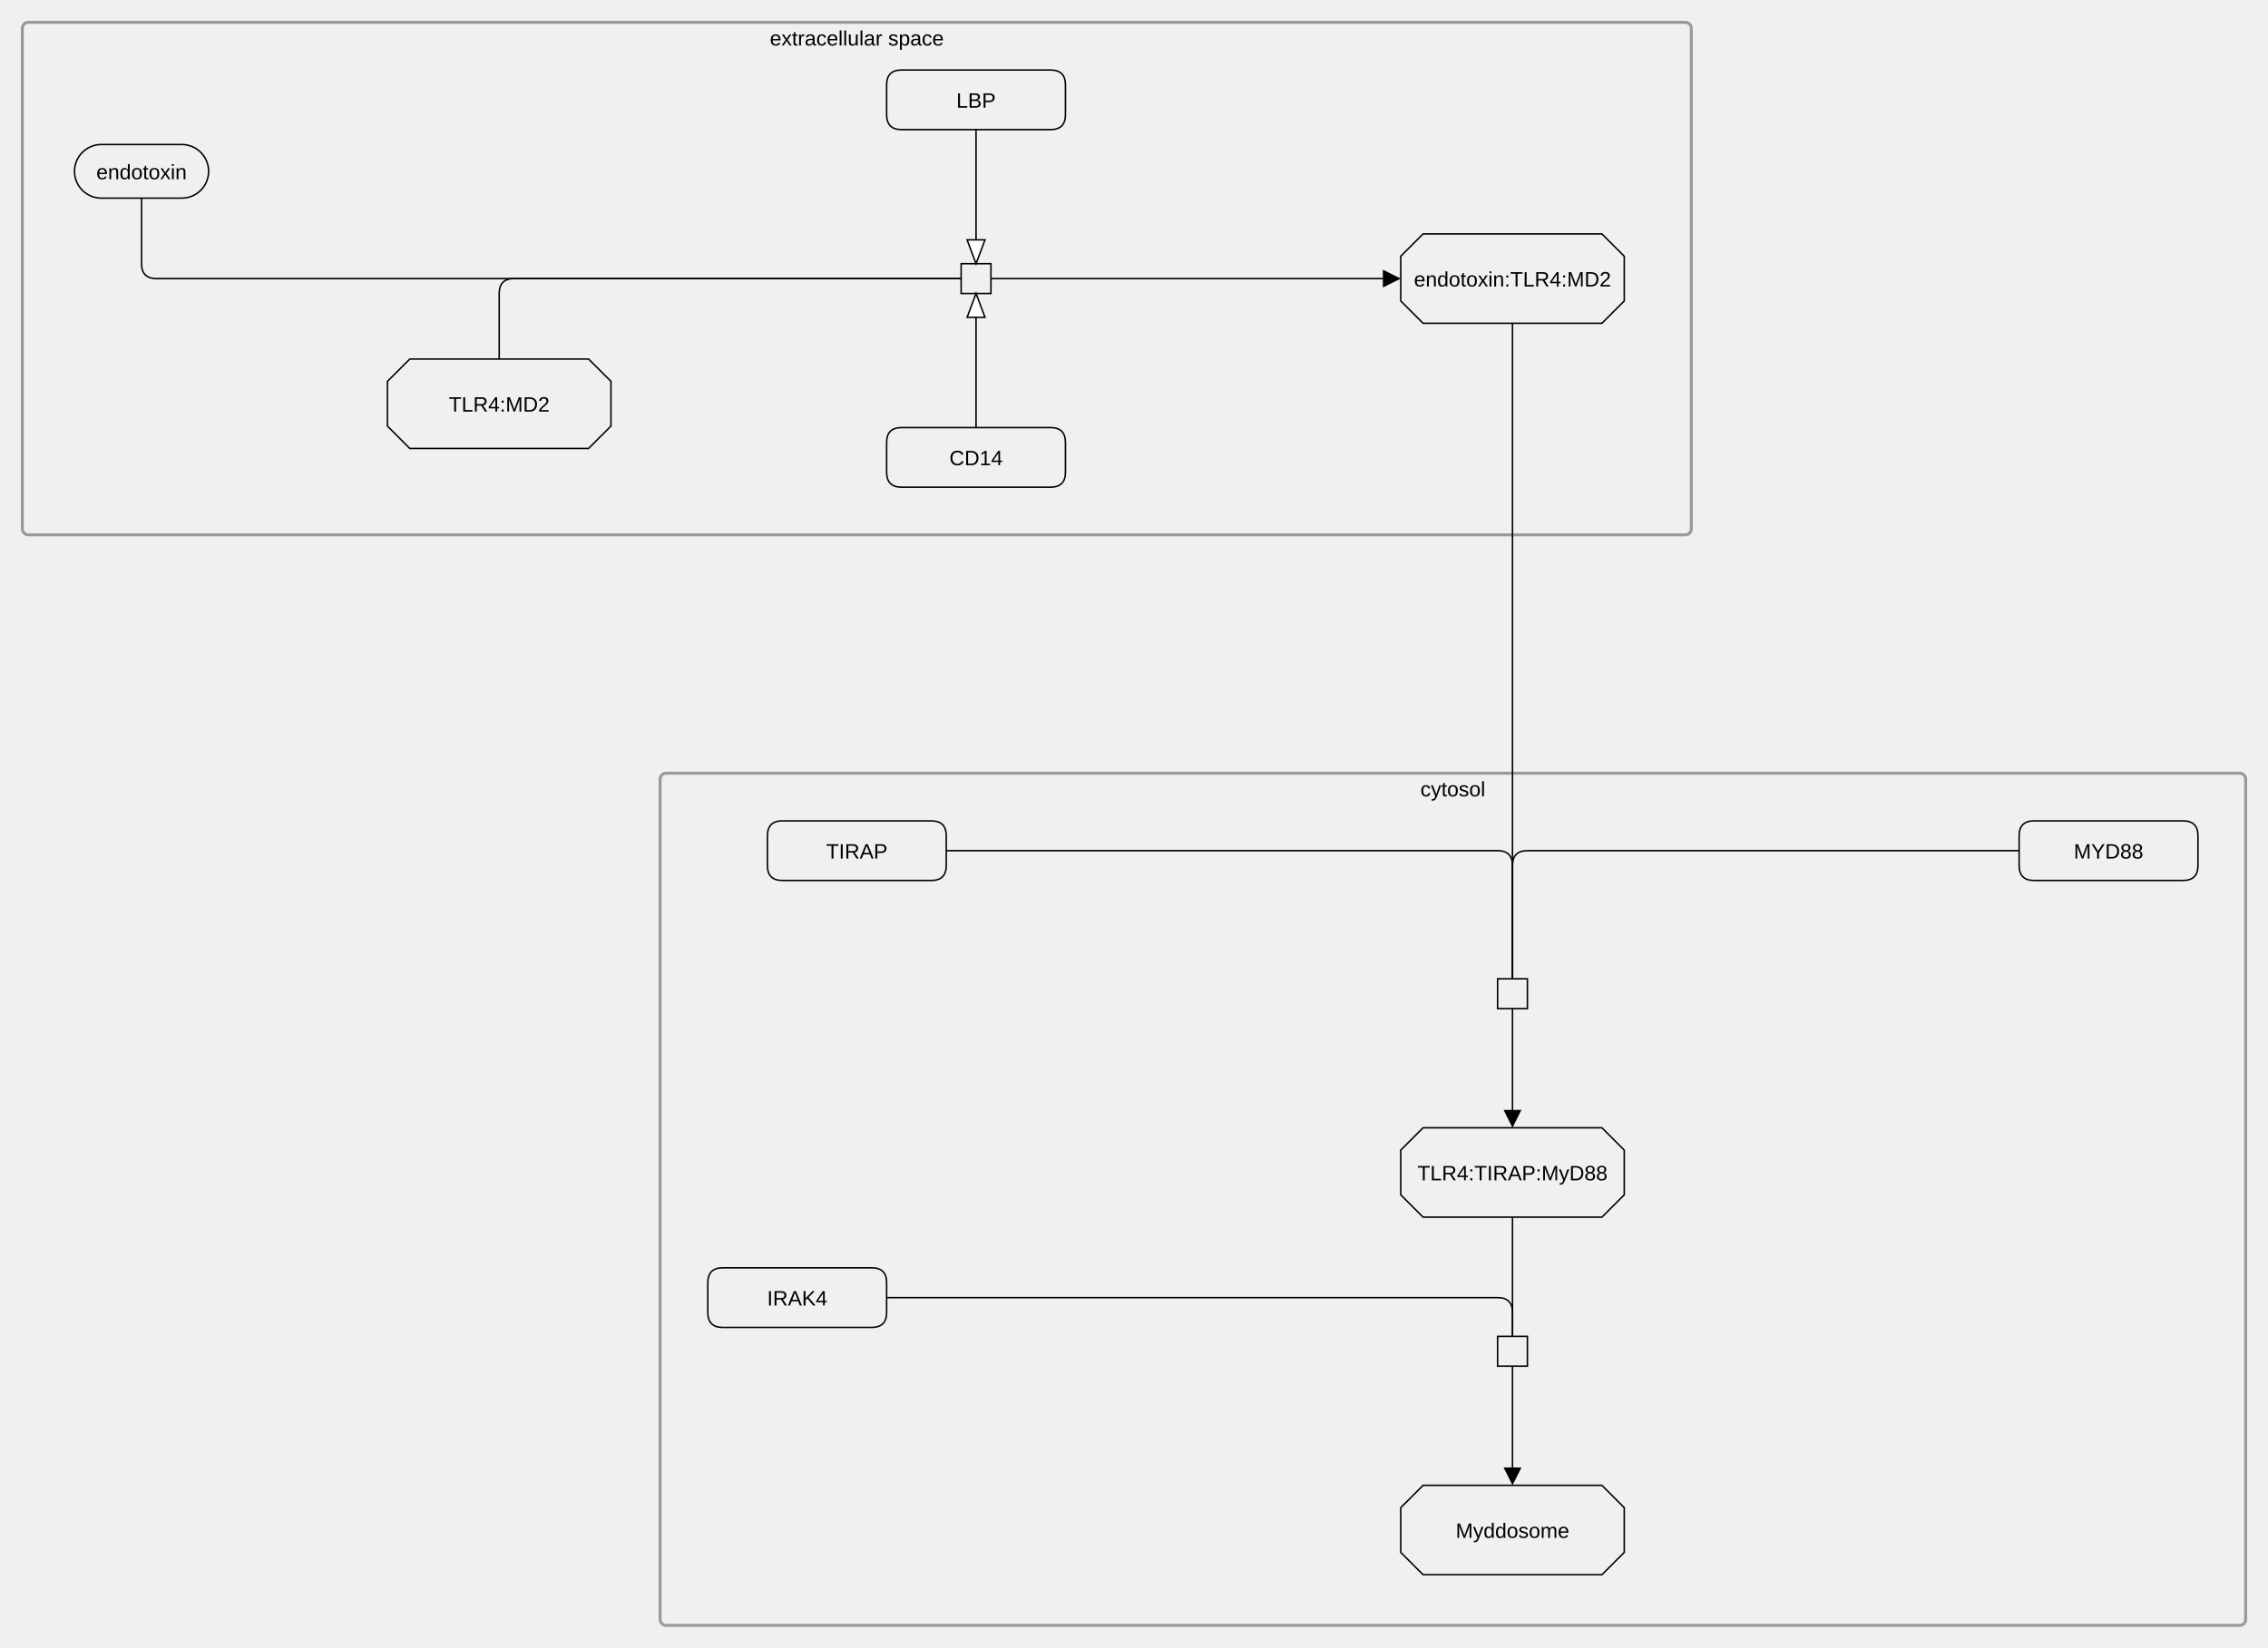
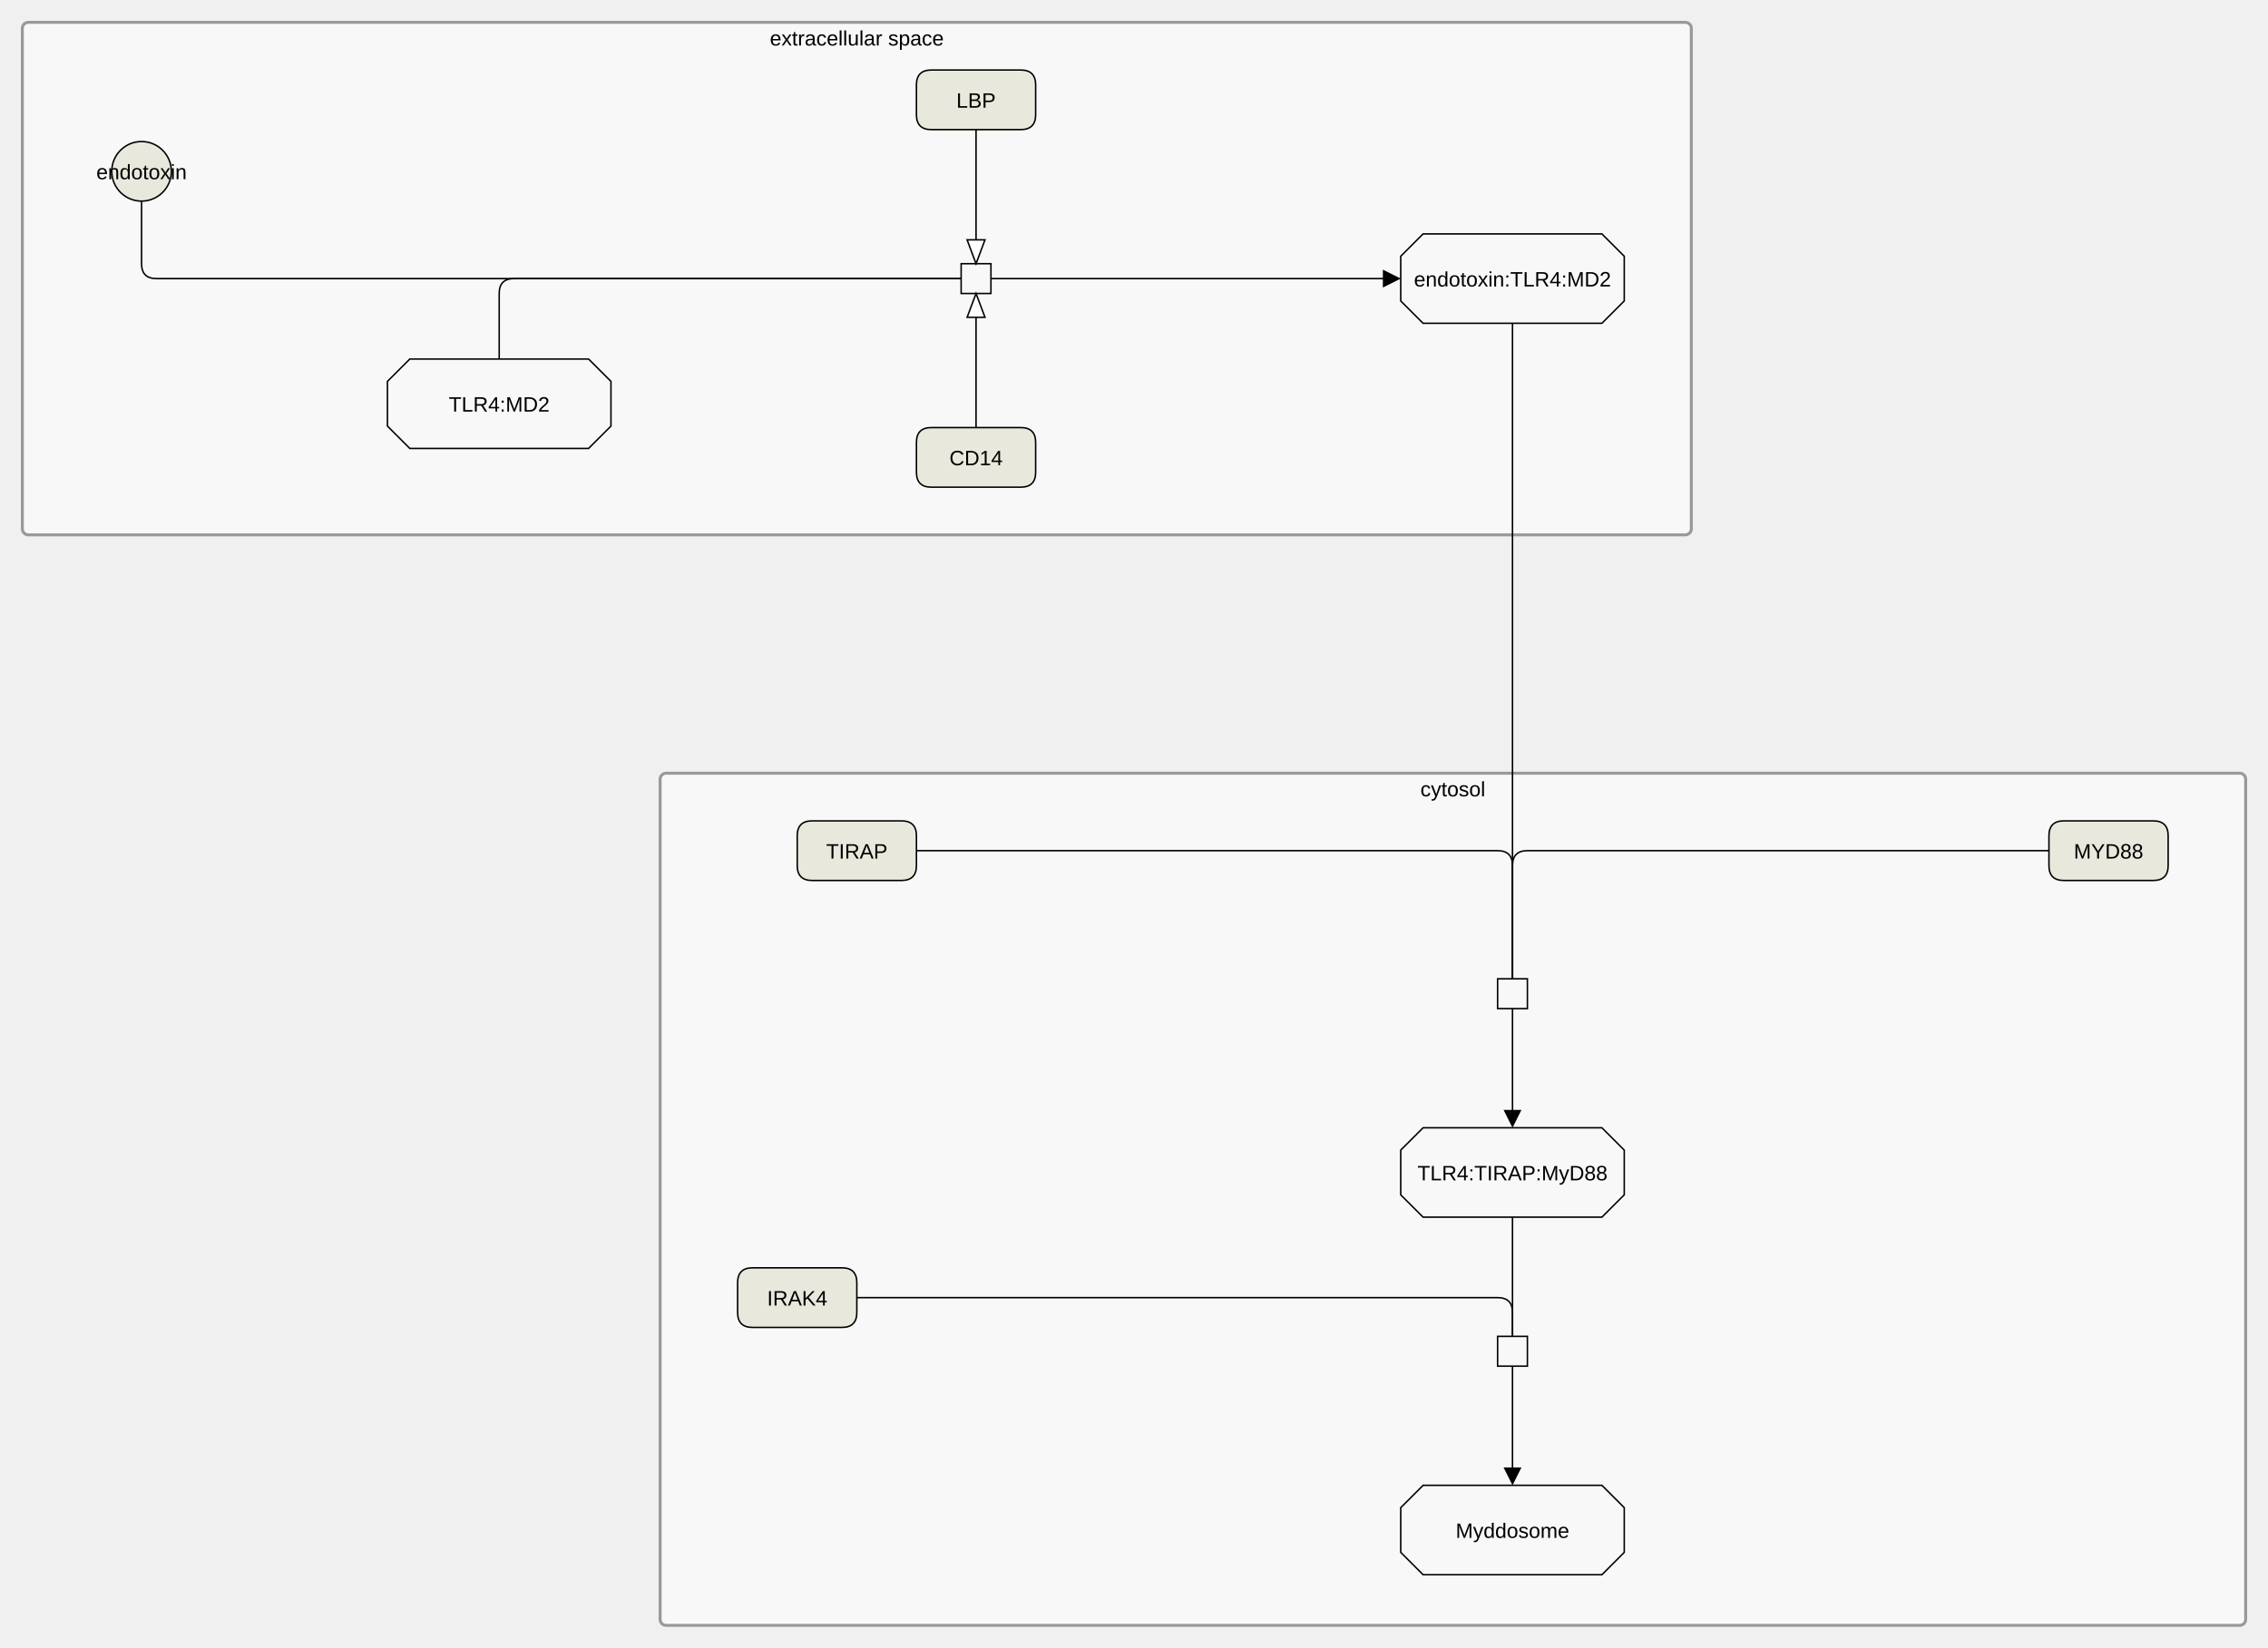
<svg xmlns="http://www.w3.org/2000/svg" width="1522" height="1106" viewBox="0 0 1522 1106" stroke-linecap="butt" stroke-miterlimit="10">
  <g transform="translate(-505,187)">
+     <path d="M520 -168 C520 -170.209 521.791 -172 524 -172 L1636 -172 C1638.209 -172 1640 -170.209 1640 -168 L1640 168 C1640 170.209 1638.209 172 1636 172 L524 172 C521.791 172 520 170.209 520 168 Z" fill="#F8F8F8" stroke="none" />
    <path d="M520 -168 C520 -170.209 521.791 -172 524 -172 L1636 -172 C1638.209 -172 1640 -170.209 1640 -168 L1640 168 C1640 170.209 1638.209 172 1636 172 L524 172 C521.791 172 520 170.209 520 168 Z" fill="none" stroke="#999999" stroke-width="2" />
    <text x="1080" y="-156.459" text-anchor="middle" font-family="'Dialog', Arial, Helvetica, sans-serif" font-size="14" fill="#000000" stroke="none" xml:space="preserve">extracellular space</text>
-     <path d="M555 -72 C555 -81.941 563.059 -90 573 -90 L627 -90 C636.941 -90 645 -81.941 645 -72 L645 -72 C645 -62.059 636.941 -54 627 -54 L573 -54 C563.059 -54 555 -62.059 555 -72 Z" fill="none" stroke="#000000" />
+     <path d="M580 -72 C580 -83.046 588.954 -92 600 -92 L600 -92 C611.046 -92 620 -83.046 620 -72 L620 -72 C620 -60.954 611.046 -52 600 -52 L600 -52 C588.954 -52 580 -60.954 580 -72 Z" fill="#E8E8DD" stroke="none" />
+     <path d="M580 -72 C580 -83.046 588.954 -92 600 -92 L600 -92 C611.046 -92 620 -83.046 620 -72 L620 -72 C620 -60.954 611.046 -52 600 -52 L600 -52 C588.954 -52 580 -60.954 580 -72 Z" fill="none" stroke="#000000" />
    <text x="600" y="-66.709" text-anchor="middle" font-family="'Dialog', Arial, Helvetica, sans-serif" font-size="14" fill="#000000" stroke="none" xml:space="preserve">endotoxin</text>
-     <path d="M1100 -130 Q1100 -140 1110 -140 L1210 -140 Q1220 -140 1220 -130 L1220 -110 Q1220 -100 1210 -100 L1110 -100 Q1100 -100 1100 -110 Z" fill="none" stroke="#000000" />
+     <path d="M1120 -130 Q1120 -140 1130 -140 L1190 -140 Q1200 -140 1200 -130 L1200 -110 Q1200 -100 1190 -100 L1130 -100 Q1120 -100 1120 -110 Z" fill="#E8E8DD" stroke="none" />
+     <path d="M1120 -130 Q1120 -140 1130 -140 L1190 -140 Q1200 -140 1200 -130 L1200 -110 Q1200 -100 1190 -100 L1130 -100 Q1120 -100 1120 -110 Z" fill="none" stroke="#000000" />
    <text x="1160" y="-114.709" text-anchor="middle" font-family="'Dialog', Arial, Helvetica, sans-serif" font-size="14" fill="#000000" stroke="none" xml:space="preserve">LBP</text>
-     <path d="M1100 110 Q1100 100 1110 100 L1210 100 Q1220 100 1220 110 L1220 130 Q1220 140 1210 140 L1110 140 Q1100 140 1100 130 Z" fill="none" stroke="#000000" />
+     <path d="M1120 110 Q1120 100 1130 100 L1190 100 Q1200 100 1200 110 L1200 130 Q1200 140 1190 140 L1130 140 Q1120 140 1120 130 Z" fill="#E8E8DD" stroke="none" />
+     <path d="M1120 110 Q1120 100 1130 100 L1190 100 Q1200 100 1200 110 L1200 130 Q1200 140 1190 140 L1130 140 Q1120 140 1120 130 Z" fill="none" stroke="#000000" />
    <text x="1160" y="125.291" text-anchor="middle" font-family="'Dialog', Arial, Helvetica, sans-serif" font-size="14" fill="#000000" stroke="none" xml:space="preserve">CD14</text>
    <path d="M780 54 L900 54 L915 69 L915 99 L900 114 L780 114 L765 99 L765 69 Z" fill="none" stroke="#000000" />
    <text x="840" y="89.291" text-anchor="middle" font-family="'Dialog', Arial, Helvetica, sans-serif" font-size="14" fill="#000000" stroke="none" xml:space="preserve">TLR4:MD2</text>
    <path d="M1460 -30 L1580 -30 L1595 -15 L1595 15 L1580 30 L1460 30 L1445 15 L1445 -15 Z" fill="none" stroke="#000000" />
    <text x="1520" y="5.291" text-anchor="middle" font-family="'Dialog', Arial, Helvetica, sans-serif" font-size="14" fill="#000000" stroke="none" xml:space="preserve">endotoxin:TLR4:MD2</text>
    <path d="M1150 -10 L1170 -10 L1170 10 L1150 10 Z" fill="none" stroke="#000000" />
+     <path d="M948 336 C948 333.791 949.791 332 952 332 L2008 332 C2010.209 332 2012 333.791 2012 336 L2012 900 C2012 902.209 2010.209 904 2008 904 L952 904 C949.791 904 948 902.209 948 900 Z" fill="#F8F8F8" stroke="none" />
    <path d="M948 336 C948 333.791 949.791 332 952 332 L2008 332 C2010.209 332 2012 333.791 2012 336 L2012 900 C2012 902.209 2010.209 904 2008 904 L952 904 C949.791 904 948 902.209 948 900 Z" fill="none" stroke="#999999" stroke-width="2" />
    <text x="1480" y="347.541" text-anchor="middle" font-family="'Dialog', Arial, Helvetica, sans-serif" font-size="14" fill="#000000" stroke="none" xml:space="preserve">cytosol</text>
-     <path d="M1020 374 Q1020 364 1030 364 L1130 364 Q1140 364 1140 374 L1140 394 Q1140 404 1130 404 L1030 404 Q1020 404 1020 394 Z" fill="none" stroke="#000000" />
+     <path d="M1040 374 Q1040 364 1050 364 L1110 364 Q1120 364 1120 374 L1120 394 Q1120 404 1110 404 L1050 404 Q1040 404 1040 394 Z" fill="#E8E8DD" stroke="none" />
+     <path d="M1040 374 Q1040 364 1050 364 L1110 364 Q1120 364 1120 374 L1120 394 Q1120 404 1110 404 L1050 404 Q1040 404 1040 394 Z" fill="none" stroke="#000000" />
    <text x="1080" y="389.291" text-anchor="middle" font-family="'Dialog', Arial, Helvetica, sans-serif" font-size="14" fill="#000000" stroke="none" xml:space="preserve">TIRAP</text>
-     <path d="M1860 374 Q1860 364 1870 364 L1970 364 Q1980 364 1980 374 L1980 394 Q1980 404 1970 404 L1870 404 Q1860 404 1860 394 Z" fill="none" stroke="#000000" />
+     <path d="M1880 374 Q1880 364 1890 364 L1950 364 Q1960 364 1960 374 L1960 394 Q1960 404 1950 404 L1890 404 Q1880 404 1880 394 Z" fill="#E8E8DD" stroke="none" />
+     <path d="M1880 374 Q1880 364 1890 364 L1950 364 Q1960 364 1960 374 L1960 394 Q1960 404 1950 404 L1890 404 Q1880 404 1880 394 Z" fill="none" stroke="#000000" />
    <text x="1920" y="389.291" text-anchor="middle" font-family="'Dialog', Arial, Helvetica, sans-serif" font-size="14" fill="#000000" stroke="none" xml:space="preserve">MYD88</text>
    <path d="M1460 570 L1580 570 L1595 585 L1595 615 L1580 630 L1460 630 L1445 615 L1445 585 Z" fill="none" stroke="#000000" />
    <text x="1520" y="605.291" text-anchor="middle" font-family="'Dialog', Arial, Helvetica, sans-serif" font-size="14" fill="#000000" stroke="none" xml:space="preserve">TLR4:TIRAP:MyD88</text>
-     <path d="M980 674 Q980 664 990 664 L1090 664 Q1100 664 1100 674 L1100 694 Q1100 704 1090 704 L990 704 Q980 704 980 694 Z" fill="none" stroke="#000000" />
+     <path d="M1000 674 Q1000 664 1010 664 L1070 664 Q1080 664 1080 674 L1080 694 Q1080 704 1070 704 L1010 704 Q1000 704 1000 694 Z" fill="#E8E8DD" stroke="none" />
+     <path d="M1000 674 Q1000 664 1010 664 L1070 664 Q1080 664 1080 674 L1080 694 Q1080 704 1070 704 L1010 704 Q1000 704 1000 694 Z" fill="none" stroke="#000000" />
    <text x="1040" y="689.291" text-anchor="middle" font-family="'Dialog', Arial, Helvetica, sans-serif" font-size="14" fill="#000000" stroke="none" xml:space="preserve">IRAK4</text>
    <path d="M1460 810 L1580 810 L1595 825 L1595 855 L1580 870 L1460 870 L1445 855 L1445 825 Z" fill="none" stroke="#000000" />
    <text x="1520" y="845.291" text-anchor="middle" font-family="'Dialog', Arial, Helvetica, sans-serif" font-size="14" fill="#000000" stroke="none" xml:space="preserve">Myddosome</text>
    <path d="M1510 470 L1530 470 L1530 490 L1510 490 Z" fill="none" stroke="#000000" />
    <path d="M1510 710 L1530 710 L1530 730 L1510 730 Z" fill="none" stroke="#000000" />
-     <path d="M600 -54 L600 -10 Q600 0 610 0 L1150 0" fill="none" stroke="#000000" />
+     <path d="M600 -52 L600 -10 Q600 0 610 0 L1150 0" fill="none" stroke="#000000" />
    <path d="M840 54 L840 10 Q840 0 850 0 L1150 0" fill="none" stroke="#000000" />
    <path d="M1170 0 L1434 0" fill="none" stroke="#000000" />
    <path d="M1445 0 L1433 6 L1433 -6 Z" fill="#000000" stroke="none" />
    <path d="M1160 -100 L1160 -25" fill="none" stroke="#000000" />
    <path d="M1160 -10 L1154 -26 L1166 -26 Z" fill="white" stroke="#000000" />
    <path d="M1160 100 L1160 25" fill="none" stroke="#000000" />
    <path d="M1160 10 L1166 26 L1154 26 Z" fill="white" stroke="#000000" />
    <path d="M1520 30 L1520 470" fill="none" stroke="#000000" />
-     <path d="M1140 384 L1510 384 Q1520 384 1520 394 L1520 470" fill="none" stroke="#000000" />
-     <path d="M1860 384 L1530 384 Q1520 384 1520 394 L1520 470" fill="none" stroke="#000000" />
+     <path d="M1120 384 L1510 384 Q1520 384 1520 394 L1520 470" fill="none" stroke="#000000" />
+     <path d="M1880 384 L1530 384 Q1520 384 1520 394 L1520 470" fill="none" stroke="#000000" />
    <path d="M1520 490 L1520 559" fill="none" stroke="#000000" />
    <path d="M1520 570 L1514 558 L1526 558 Z" fill="#000000" stroke="none" />
    <path d="M1520 630 L1520 710" fill="none" stroke="#000000" />
-     <path d="M1100 684 L1510 684 Q1520 684 1520 694 L1520 710" fill="none" stroke="#000000" />
+     <path d="M1080 684 L1510 684 Q1520 684 1520 694 L1520 710" fill="none" stroke="#000000" />
    <path d="M1520 730 L1520 799" fill="none" stroke="#000000" />
    <path d="M1520 810 L1514 798 L1526 798 Z" fill="#000000" stroke="none" />
  </g>
</svg>
